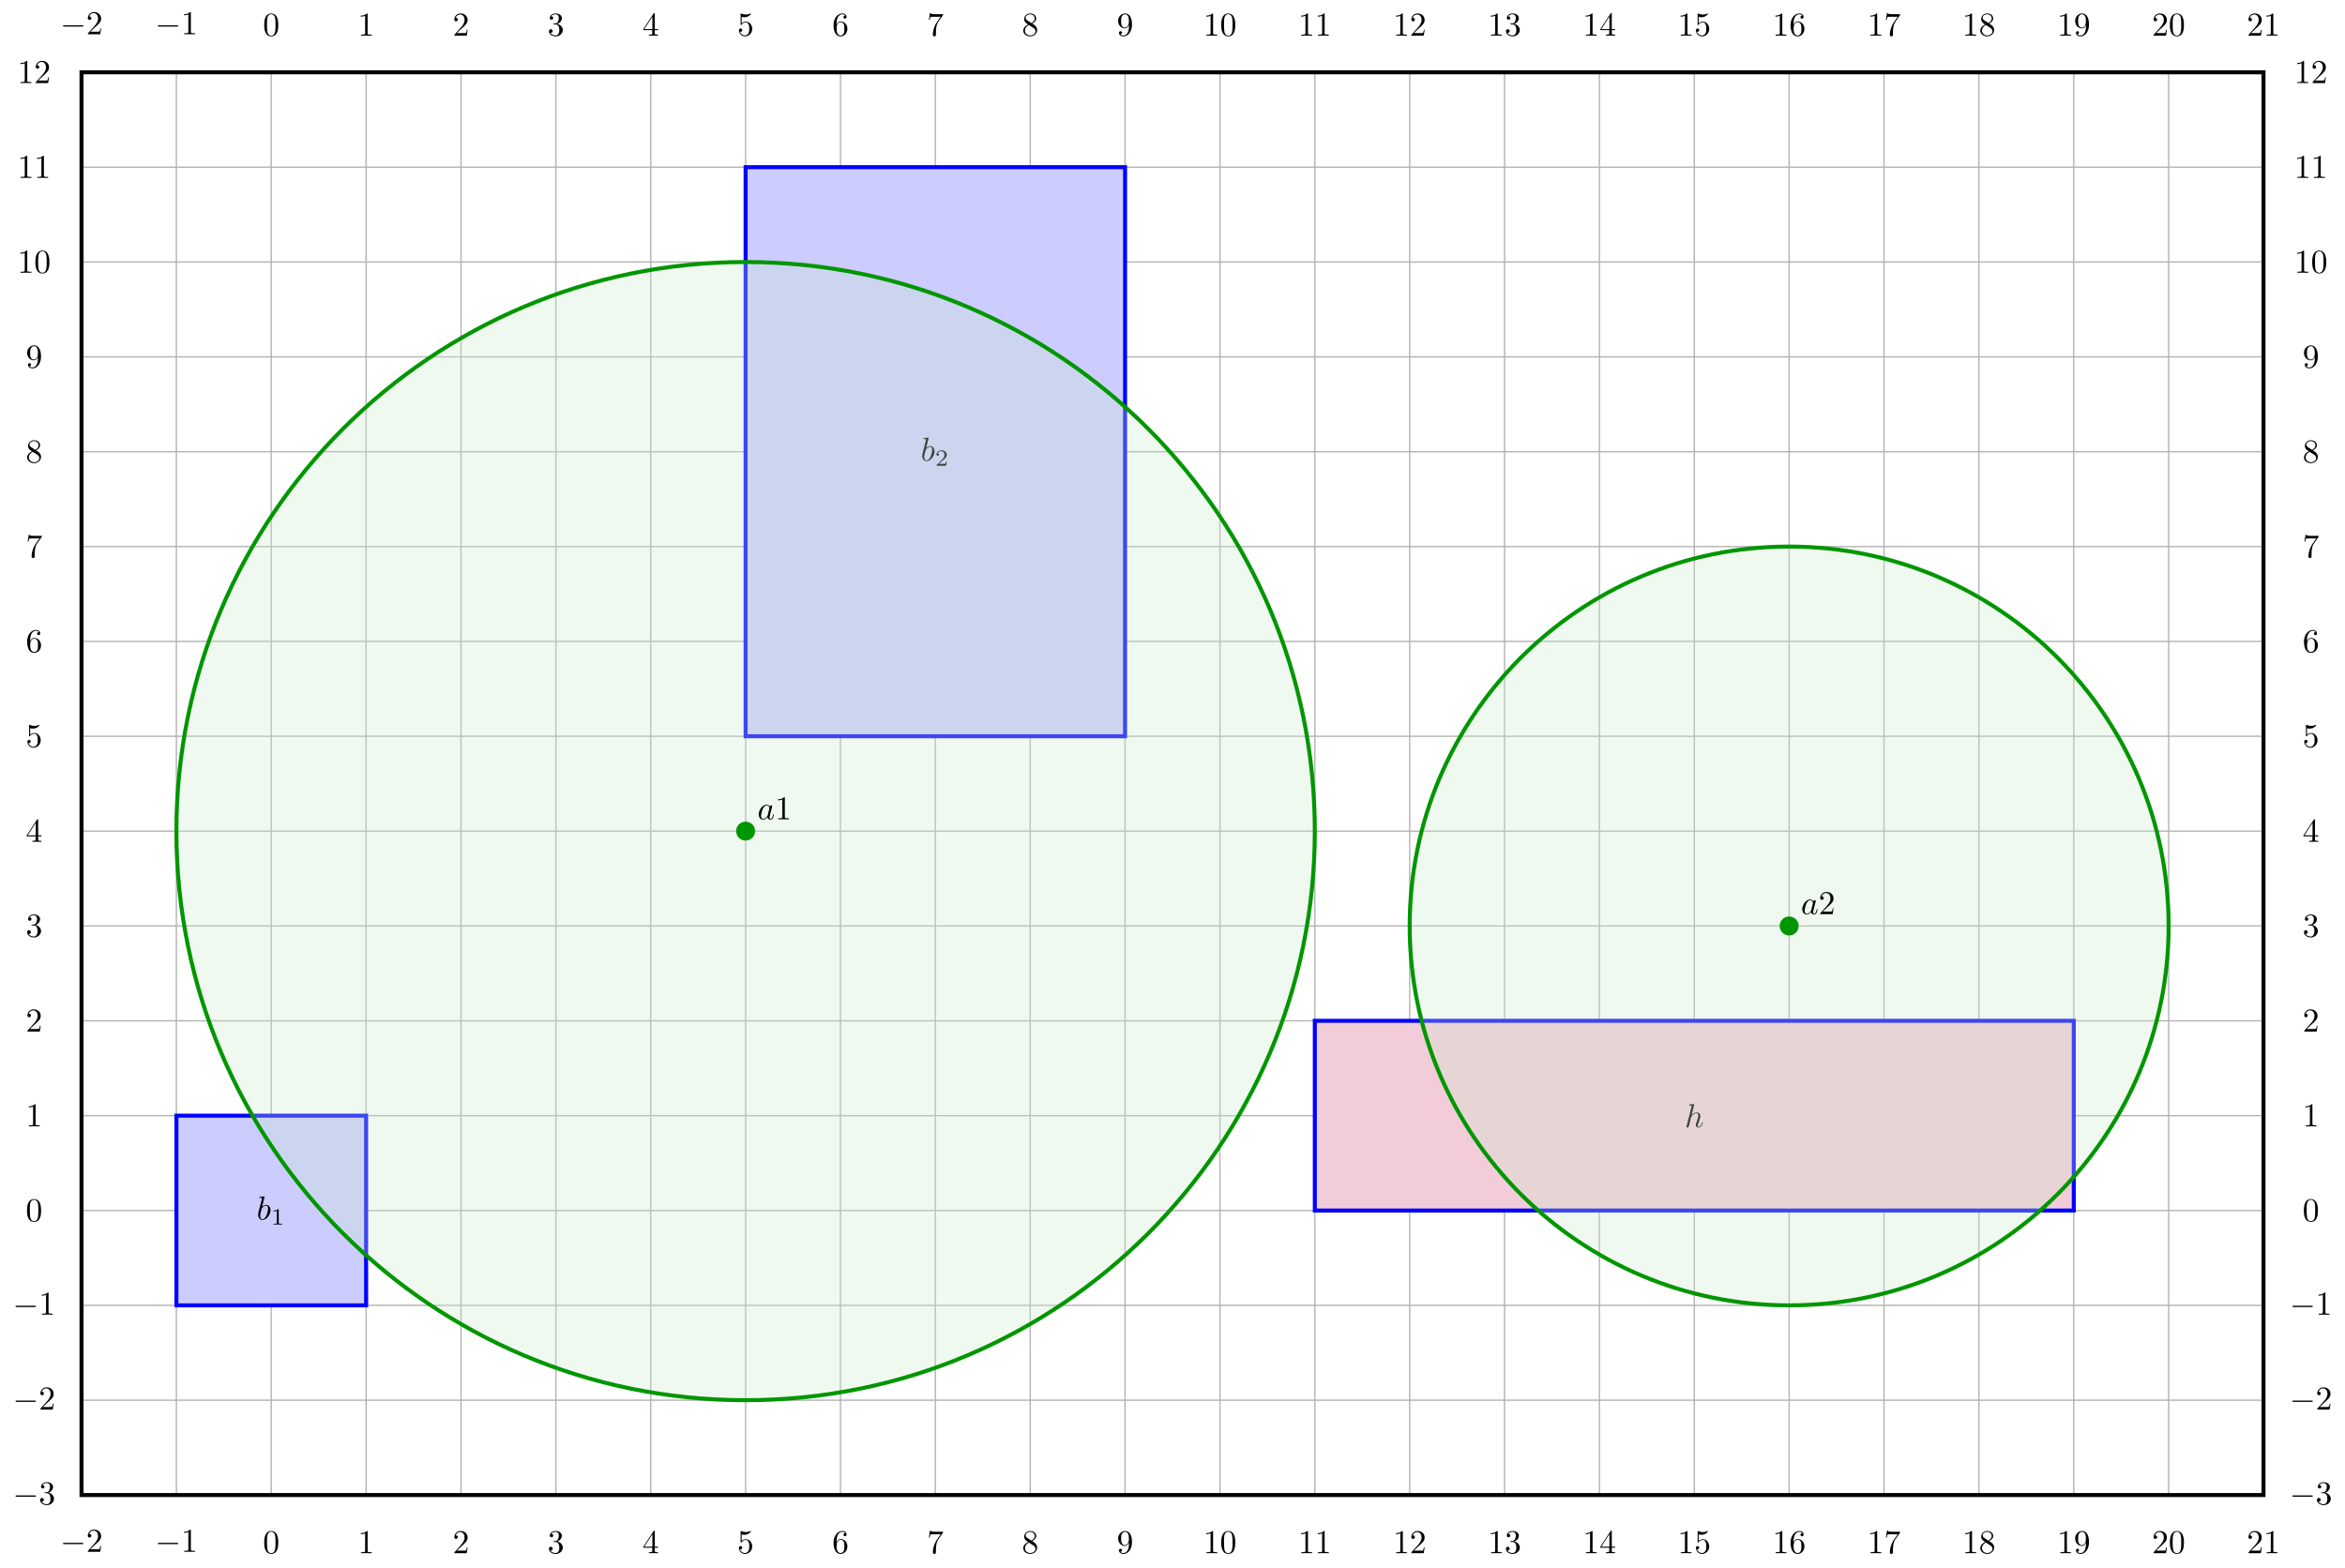
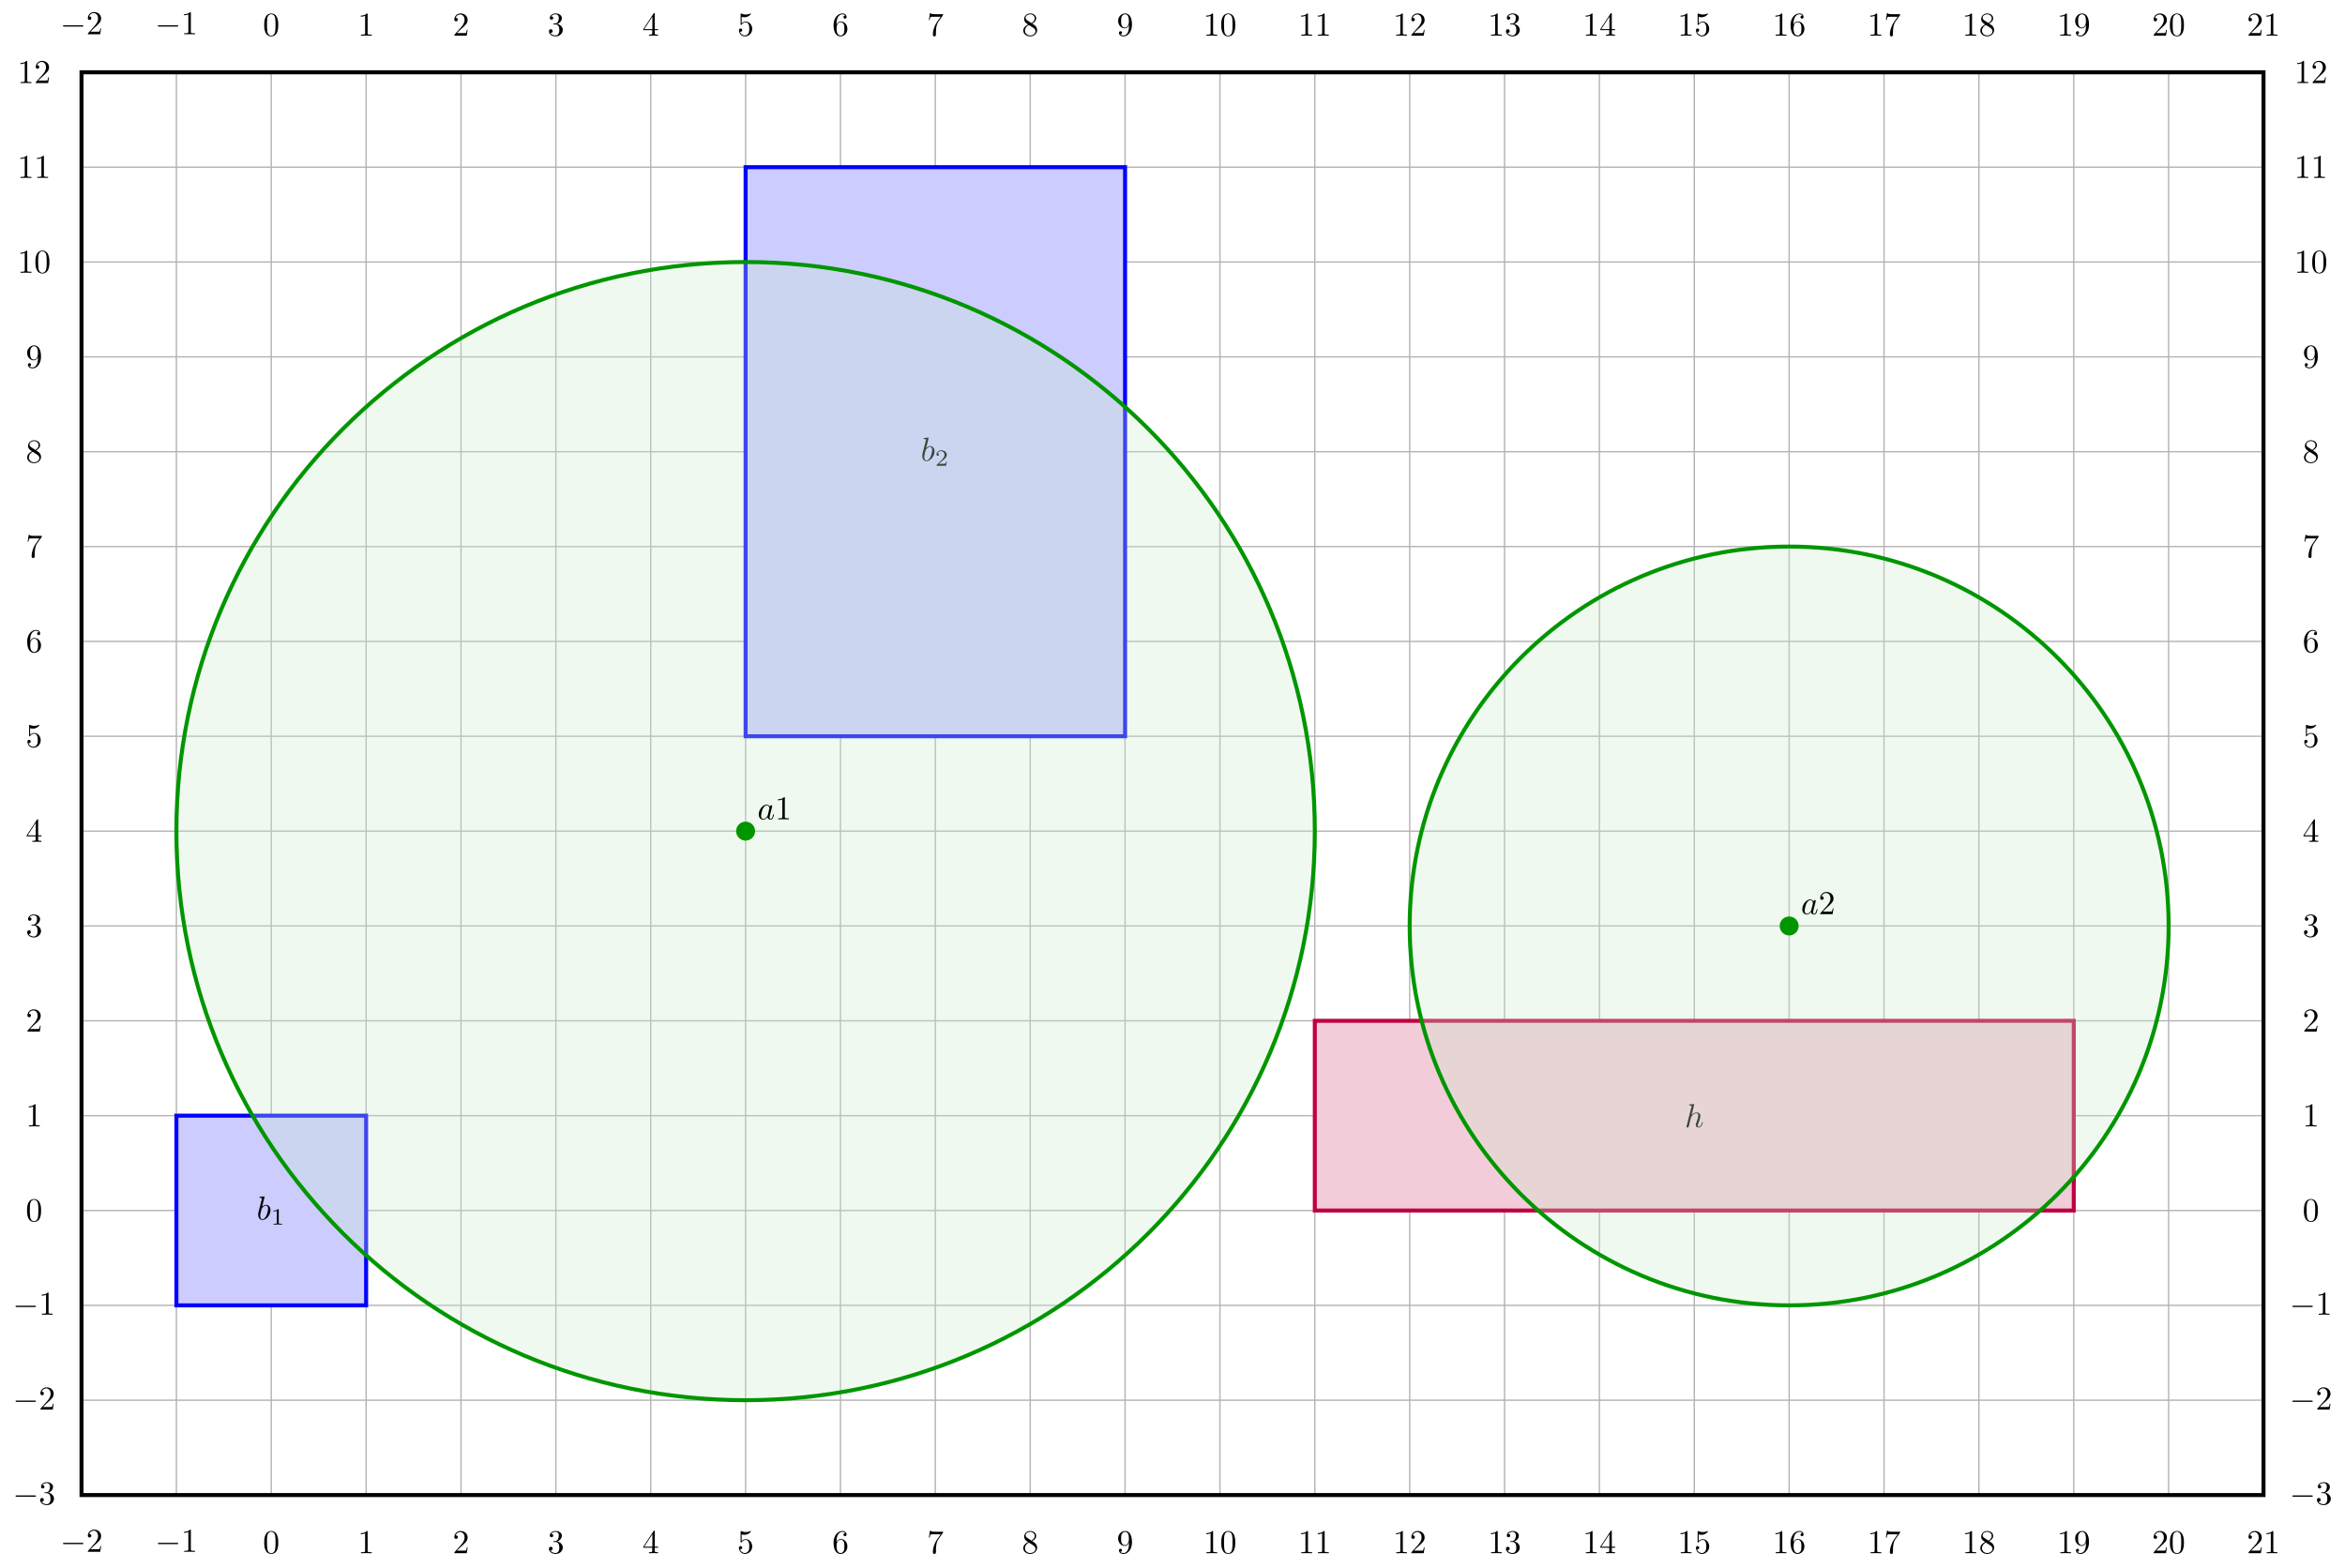
<svg xmlns="http://www.w3.org/2000/svg" xmlns:xlink="http://www.w3.org/1999/xlink" width="700.686" height="468.435" viewBox="0 0 700.686 468.435">
  <defs>
    <g>
      <g id="glyph-0-0">
        <path d="M 6.562 -2.297 C 6.734 -2.297 6.922 -2.297 6.922 -2.5 C 6.922 -2.688 6.734 -2.688 6.562 -2.688 L 1.172 -2.688 C 1 -2.688 0.828 -2.688 0.828 -2.5 C 0.828 -2.297 1 -2.297 1.172 -2.297 Z M 6.562 -2.297 " />
      </g>
      <g id="glyph-1-0">
        <path d="M 1.266 -0.766 L 2.328 -1.797 C 3.875 -3.172 4.469 -3.703 4.469 -4.703 C 4.469 -5.844 3.578 -6.641 2.359 -6.641 C 1.234 -6.641 0.5 -5.719 0.5 -4.828 C 0.5 -4.281 1 -4.281 1.031 -4.281 C 1.203 -4.281 1.547 -4.391 1.547 -4.812 C 1.547 -5.062 1.359 -5.328 1.016 -5.328 C 0.938 -5.328 0.922 -5.328 0.891 -5.312 C 1.109 -5.969 1.656 -6.328 2.234 -6.328 C 3.141 -6.328 3.562 -5.516 3.562 -4.703 C 3.562 -3.906 3.078 -3.125 2.516 -2.5 L 0.609 -0.375 C 0.5 -0.266 0.5 -0.234 0.5 0 L 4.203 0 L 4.469 -1.734 L 4.234 -1.734 C 4.172 -1.438 4.109 -1 4 -0.844 C 3.938 -0.766 3.281 -0.766 3.062 -0.766 Z M 1.266 -0.766 " />
      </g>
      <g id="glyph-1-1">
        <path d="M 2.938 -6.375 C 2.938 -6.625 2.938 -6.641 2.703 -6.641 C 2.078 -6 1.203 -6 0.891 -6 L 0.891 -5.688 C 1.094 -5.688 1.672 -5.688 2.188 -5.953 L 2.188 -0.781 C 2.188 -0.422 2.156 -0.312 1.266 -0.312 L 0.953 -0.312 L 0.953 0 C 1.297 -0.031 2.156 -0.031 2.562 -0.031 C 2.953 -0.031 3.828 -0.031 4.172 0 L 4.172 -0.312 L 3.859 -0.312 C 2.953 -0.312 2.938 -0.422 2.938 -0.781 Z M 2.938 -6.375 " />
      </g>
      <g id="glyph-1-2">
        <path d="M 4.578 -3.188 C 4.578 -3.984 4.531 -4.781 4.188 -5.516 C 3.734 -6.484 2.906 -6.641 2.5 -6.641 C 1.891 -6.641 1.172 -6.375 0.75 -5.453 C 0.438 -4.766 0.391 -3.984 0.391 -3.188 C 0.391 -2.438 0.422 -1.547 0.844 -0.781 C 1.266 0.016 2 0.219 2.484 0.219 C 3.016 0.219 3.781 0.016 4.219 -0.938 C 4.531 -1.625 4.578 -2.406 4.578 -3.188 Z M 2.484 0 C 2.094 0 1.5 -0.25 1.328 -1.203 C 1.219 -1.797 1.219 -2.719 1.219 -3.312 C 1.219 -3.953 1.219 -4.609 1.297 -5.141 C 1.484 -6.328 2.234 -6.422 2.484 -6.422 C 2.812 -6.422 3.469 -6.234 3.656 -5.25 C 3.766 -4.688 3.766 -3.938 3.766 -3.312 C 3.766 -2.562 3.766 -1.891 3.656 -1.25 C 3.5 -0.297 2.938 0 2.484 0 Z M 2.484 0 " />
      </g>
      <g id="glyph-1-3">
        <path d="M 2.891 -3.516 C 3.703 -3.781 4.281 -4.469 4.281 -5.266 C 4.281 -6.078 3.406 -6.641 2.453 -6.641 C 1.453 -6.641 0.688 -6.047 0.688 -5.281 C 0.688 -4.953 0.906 -4.766 1.203 -4.766 C 1.5 -4.766 1.703 -4.984 1.703 -5.281 C 1.703 -5.766 1.234 -5.766 1.094 -5.766 C 1.391 -6.266 2.047 -6.391 2.406 -6.391 C 2.828 -6.391 3.375 -6.172 3.375 -5.281 C 3.375 -5.156 3.344 -4.578 3.094 -4.141 C 2.797 -3.656 2.453 -3.625 2.203 -3.625 C 2.125 -3.609 1.891 -3.594 1.812 -3.594 C 1.734 -3.578 1.672 -3.562 1.672 -3.469 C 1.672 -3.359 1.734 -3.359 1.906 -3.359 L 2.344 -3.359 C 3.156 -3.359 3.531 -2.688 3.531 -1.703 C 3.531 -0.344 2.844 -0.062 2.406 -0.062 C 1.969 -0.062 1.219 -0.234 0.875 -0.812 C 1.219 -0.766 1.531 -0.984 1.531 -1.359 C 1.531 -1.719 1.266 -1.922 0.984 -1.922 C 0.734 -1.922 0.422 -1.781 0.422 -1.344 C 0.422 -0.438 1.344 0.219 2.438 0.219 C 3.656 0.219 4.562 -0.688 4.562 -1.703 C 4.562 -2.516 3.922 -3.297 2.891 -3.516 Z M 2.891 -3.516 " />
      </g>
      <g id="glyph-1-4">
        <path d="M 2.938 -1.641 L 2.938 -0.781 C 2.938 -0.422 2.906 -0.312 2.172 -0.312 L 1.969 -0.312 L 1.969 0 C 2.375 -0.031 2.891 -0.031 3.312 -0.031 C 3.734 -0.031 4.25 -0.031 4.672 0 L 4.672 -0.312 L 4.453 -0.312 C 3.719 -0.312 3.703 -0.422 3.703 -0.781 L 3.703 -1.641 L 4.688 -1.641 L 4.688 -1.953 L 3.703 -1.953 L 3.703 -6.484 C 3.703 -6.688 3.703 -6.75 3.531 -6.75 C 3.453 -6.75 3.422 -6.75 3.344 -6.625 L 0.281 -1.953 L 0.281 -1.641 Z M 2.984 -1.953 L 0.562 -1.953 L 2.984 -5.672 Z M 2.984 -1.953 " />
      </g>
      <g id="glyph-1-5">
        <path d="M 4.469 -2 C 4.469 -3.188 3.656 -4.188 2.578 -4.188 C 2.109 -4.188 1.672 -4.031 1.312 -3.672 L 1.312 -5.625 C 1.516 -5.562 1.844 -5.5 2.156 -5.5 C 3.391 -5.5 4.094 -6.406 4.094 -6.531 C 4.094 -6.594 4.062 -6.641 3.984 -6.641 C 3.984 -6.641 3.953 -6.641 3.906 -6.609 C 3.703 -6.516 3.219 -6.312 2.547 -6.312 C 2.156 -6.312 1.688 -6.391 1.219 -6.594 C 1.141 -6.625 1.125 -6.625 1.109 -6.625 C 1 -6.625 1 -6.547 1 -6.391 L 1 -3.438 C 1 -3.266 1 -3.188 1.141 -3.188 C 1.219 -3.188 1.234 -3.203 1.281 -3.266 C 1.391 -3.422 1.75 -3.969 2.562 -3.969 C 3.078 -3.969 3.328 -3.516 3.406 -3.328 C 3.562 -2.953 3.594 -2.578 3.594 -2.078 C 3.594 -1.719 3.594 -1.125 3.344 -0.703 C 3.109 -0.312 2.734 -0.062 2.281 -0.062 C 1.562 -0.062 0.984 -0.594 0.812 -1.172 C 0.844 -1.172 0.875 -1.156 0.984 -1.156 C 1.312 -1.156 1.484 -1.406 1.484 -1.641 C 1.484 -1.891 1.312 -2.141 0.984 -2.141 C 0.844 -2.141 0.5 -2.062 0.5 -1.609 C 0.5 -0.75 1.188 0.219 2.297 0.219 C 3.453 0.219 4.469 -0.734 4.469 -2 Z M 4.469 -2 " />
      </g>
      <g id="glyph-1-6">
        <path d="M 1.312 -3.266 L 1.312 -3.516 C 1.312 -6.031 2.547 -6.391 3.062 -6.391 C 3.297 -6.391 3.719 -6.328 3.938 -5.984 C 3.781 -5.984 3.391 -5.984 3.391 -5.547 C 3.391 -5.234 3.625 -5.078 3.844 -5.078 C 4 -5.078 4.312 -5.172 4.312 -5.562 C 4.312 -6.156 3.875 -6.641 3.047 -6.641 C 1.766 -6.641 0.422 -5.359 0.422 -3.156 C 0.422 -0.484 1.578 0.219 2.5 0.219 C 3.609 0.219 4.562 -0.719 4.562 -2.031 C 4.562 -3.297 3.672 -4.25 2.562 -4.25 C 1.891 -4.25 1.516 -3.75 1.312 -3.266 Z M 2.5 -0.062 C 1.875 -0.062 1.578 -0.656 1.516 -0.812 C 1.328 -1.281 1.328 -2.078 1.328 -2.25 C 1.328 -3.031 1.656 -4.031 2.547 -4.031 C 2.719 -4.031 3.172 -4.031 3.484 -3.406 C 3.656 -3.047 3.656 -2.531 3.656 -2.047 C 3.656 -1.562 3.656 -1.062 3.484 -0.703 C 3.188 -0.109 2.734 -0.062 2.5 -0.062 Z M 2.5 -0.062 " />
      </g>
      <g id="glyph-1-7">
        <path d="M 4.75 -6.078 C 4.828 -6.188 4.828 -6.203 4.828 -6.422 L 2.406 -6.422 C 1.203 -6.422 1.172 -6.547 1.141 -6.734 L 0.891 -6.734 L 0.562 -4.688 L 0.812 -4.688 C 0.844 -4.844 0.922 -5.469 1.062 -5.594 C 1.125 -5.656 1.906 -5.656 2.031 -5.656 L 4.094 -5.656 C 3.984 -5.5 3.203 -4.406 2.984 -4.078 C 2.078 -2.734 1.75 -1.344 1.75 -0.328 C 1.75 -0.234 1.75 0.219 2.219 0.219 C 2.672 0.219 2.672 -0.234 2.672 -0.328 L 2.672 -0.844 C 2.672 -1.391 2.703 -1.938 2.781 -2.469 C 2.828 -2.703 2.953 -3.562 3.406 -4.172 Z M 4.75 -6.078 " />
      </g>
      <g id="glyph-1-8">
        <path d="M 1.625 -4.562 C 1.172 -4.859 1.125 -5.188 1.125 -5.359 C 1.125 -5.969 1.781 -6.391 2.484 -6.391 C 3.203 -6.391 3.844 -5.875 3.844 -5.156 C 3.844 -4.578 3.453 -4.109 2.859 -3.766 Z M 3.078 -3.609 C 3.797 -3.984 4.281 -4.5 4.281 -5.156 C 4.281 -6.078 3.406 -6.641 2.5 -6.641 C 1.5 -6.641 0.688 -5.906 0.688 -4.969 C 0.688 -4.797 0.703 -4.344 1.125 -3.875 C 1.234 -3.766 1.609 -3.516 1.859 -3.344 C 1.281 -3.047 0.422 -2.5 0.422 -1.5 C 0.422 -0.453 1.438 0.219 2.484 0.219 C 3.609 0.219 4.562 -0.609 4.562 -1.672 C 4.562 -2.031 4.453 -2.484 4.062 -2.906 C 3.875 -3.109 3.719 -3.203 3.078 -3.609 Z M 2.078 -3.188 L 3.312 -2.406 C 3.594 -2.219 4.062 -1.922 4.062 -1.312 C 4.062 -0.578 3.312 -0.062 2.5 -0.062 C 1.641 -0.062 0.922 -0.672 0.922 -1.5 C 0.922 -2.078 1.234 -2.719 2.078 -3.188 Z M 2.078 -3.188 " />
      </g>
      <g id="glyph-1-9">
        <path d="M 3.656 -3.172 L 3.656 -2.844 C 3.656 -0.516 2.625 -0.062 2.047 -0.062 C 1.875 -0.062 1.328 -0.078 1.062 -0.422 C 1.5 -0.422 1.578 -0.703 1.578 -0.875 C 1.578 -1.188 1.344 -1.328 1.125 -1.328 C 0.969 -1.328 0.672 -1.25 0.672 -0.859 C 0.672 -0.188 1.203 0.219 2.047 0.219 C 3.344 0.219 4.562 -1.141 4.562 -3.281 C 4.562 -5.969 3.406 -6.641 2.516 -6.641 C 1.969 -6.641 1.484 -6.453 1.062 -6.016 C 0.641 -5.562 0.422 -5.141 0.422 -4.391 C 0.422 -3.156 1.297 -2.172 2.406 -2.172 C 3.016 -2.172 3.422 -2.594 3.656 -3.172 Z M 2.422 -2.406 C 2.266 -2.406 1.797 -2.406 1.5 -3.031 C 1.312 -3.406 1.312 -3.891 1.312 -4.391 C 1.312 -4.922 1.312 -5.391 1.531 -5.766 C 1.797 -6.266 2.172 -6.391 2.516 -6.391 C 2.984 -6.391 3.312 -6.047 3.484 -5.609 C 3.594 -5.281 3.641 -4.656 3.641 -4.203 C 3.641 -3.375 3.297 -2.406 2.422 -2.406 Z M 2.422 -2.406 " />
      </g>
      <g id="glyph-2-0">
        <path d="M 2.375 -6.812 C 2.375 -6.812 2.375 -6.922 2.25 -6.922 C 2.031 -6.922 1.297 -6.844 1.031 -6.812 C 0.953 -6.812 0.844 -6.797 0.844 -6.625 C 0.844 -6.5 0.938 -6.5 1.094 -6.5 C 1.562 -6.5 1.578 -6.438 1.578 -6.328 C 1.578 -6.266 1.5 -5.922 1.453 -5.719 L 0.625 -2.469 C 0.516 -1.969 0.469 -1.797 0.469 -1.453 C 0.469 -0.516 1 0.109 1.734 0.109 C 2.906 0.109 4.141 -1.375 4.141 -2.812 C 4.141 -3.719 3.609 -4.406 2.812 -4.406 C 2.359 -4.406 1.938 -4.109 1.641 -3.812 Z M 1.453 -3.047 C 1.5 -3.266 1.5 -3.281 1.594 -3.391 C 2.078 -4.031 2.531 -4.188 2.797 -4.188 C 3.156 -4.188 3.422 -3.891 3.422 -3.25 C 3.422 -2.656 3.094 -1.516 2.906 -1.141 C 2.578 -0.469 2.125 -0.109 1.734 -0.109 C 1.391 -0.109 1.062 -0.375 1.062 -1.109 C 1.062 -1.312 1.062 -1.5 1.219 -2.125 Z M 1.453 -3.047 " />
      </g>
      <g id="glyph-2-1">
        <path d="M 2.859 -6.812 C 2.859 -6.812 2.859 -6.922 2.734 -6.922 C 2.5 -6.922 1.781 -6.844 1.516 -6.812 C 1.438 -6.812 1.328 -6.797 1.328 -6.625 C 1.328 -6.5 1.422 -6.5 1.562 -6.5 C 2.047 -6.5 2.062 -6.438 2.062 -6.328 L 2.031 -6.125 L 0.594 -0.391 C 0.547 -0.25 0.547 -0.234 0.547 -0.172 C 0.547 0.062 0.75 0.109 0.844 0.109 C 1 0.109 1.156 -0.016 1.203 -0.156 L 1.391 -0.906 L 1.609 -1.797 C 1.672 -2.031 1.734 -2.25 1.781 -2.469 C 1.797 -2.531 1.891 -2.859 1.891 -2.922 C 1.922 -3.016 2.234 -3.562 2.578 -3.844 C 2.797 -4 3.094 -4.188 3.531 -4.188 C 3.953 -4.188 4.062 -3.844 4.062 -3.484 C 4.062 -2.953 3.688 -1.859 3.453 -1.25 C 3.375 -1.031 3.312 -0.906 3.312 -0.703 C 3.312 -0.234 3.672 0.109 4.141 0.109 C 5.078 0.109 5.438 -1.344 5.438 -1.422 C 5.438 -1.531 5.359 -1.531 5.328 -1.531 C 5.219 -1.531 5.219 -1.5 5.172 -1.344 C 5.031 -0.812 4.703 -0.109 4.156 -0.109 C 3.984 -0.109 3.922 -0.203 3.922 -0.438 C 3.922 -0.688 4 -0.922 4.094 -1.141 C 4.25 -1.578 4.703 -2.766 4.703 -3.344 C 4.703 -3.984 4.312 -4.406 3.562 -4.406 C 2.938 -4.406 2.453 -4.094 2.078 -3.641 Z M 2.859 -6.812 " />
      </g>
      <g id="glyph-2-2">
        <path d="M 3.719 -3.766 C 3.531 -4.141 3.25 -4.406 2.797 -4.406 C 1.641 -4.406 0.406 -2.938 0.406 -1.484 C 0.406 -0.547 0.953 0.109 1.719 0.109 C 1.922 0.109 2.422 0.062 3.016 -0.641 C 3.094 -0.219 3.453 0.109 3.922 0.109 C 4.281 0.109 4.5 -0.125 4.672 -0.438 C 4.828 -0.797 4.969 -1.406 4.969 -1.422 C 4.969 -1.531 4.875 -1.531 4.844 -1.531 C 4.75 -1.531 4.734 -1.484 4.703 -1.344 C 4.531 -0.703 4.359 -0.109 3.953 -0.109 C 3.672 -0.109 3.656 -0.375 3.656 -0.562 C 3.656 -0.781 3.672 -0.875 3.781 -1.312 C 3.891 -1.719 3.906 -1.828 4 -2.203 L 4.359 -3.594 C 4.422 -3.875 4.422 -3.891 4.422 -3.938 C 4.422 -4.109 4.312 -4.203 4.141 -4.203 C 3.891 -4.203 3.75 -3.984 3.719 -3.766 Z M 3.078 -1.188 C 3.016 -1 3.016 -0.984 2.875 -0.812 C 2.438 -0.266 2.031 -0.109 1.75 -0.109 C 1.25 -0.109 1.109 -0.656 1.109 -1.047 C 1.109 -1.547 1.422 -2.766 1.656 -3.234 C 1.969 -3.812 2.406 -4.188 2.812 -4.188 C 3.453 -4.188 3.594 -3.375 3.594 -3.312 C 3.594 -3.25 3.578 -3.188 3.562 -3.141 Z M 3.078 -1.188 " />
      </g>
      <g id="glyph-3-0">
        <path d="M 2.328 -4.438 C 2.328 -4.625 2.328 -4.625 2.125 -4.625 C 1.672 -4.188 1.047 -4.188 0.766 -4.188 L 0.766 -3.938 C 0.922 -3.938 1.391 -3.938 1.766 -4.125 L 1.766 -0.578 C 1.766 -0.344 1.766 -0.25 1.078 -0.25 L 0.812 -0.25 L 0.812 0 C 0.938 0 1.797 -0.031 2.047 -0.031 C 2.266 -0.031 3.141 0 3.297 0 L 3.297 -0.25 L 3.031 -0.25 C 2.328 -0.25 2.328 -0.344 2.328 -0.578 Z M 2.328 -4.438 " />
      </g>
      <g id="glyph-3-1">
        <path d="M 3.516 -1.266 L 3.281 -1.266 C 3.266 -1.109 3.188 -0.703 3.094 -0.641 C 3.047 -0.594 2.516 -0.594 2.406 -0.594 L 1.125 -0.594 C 1.859 -1.234 2.109 -1.438 2.516 -1.766 C 3.031 -2.172 3.516 -2.609 3.516 -3.266 C 3.516 -4.109 2.781 -4.625 1.891 -4.625 C 1.031 -4.625 0.438 -4.016 0.438 -3.375 C 0.438 -3.031 0.734 -2.984 0.812 -2.984 C 0.969 -2.984 1.172 -3.109 1.172 -3.359 C 1.172 -3.484 1.125 -3.734 0.766 -3.734 C 0.984 -4.219 1.453 -4.375 1.781 -4.375 C 2.484 -4.375 2.844 -3.828 2.844 -3.266 C 2.844 -2.656 2.406 -2.188 2.188 -1.938 L 0.516 -0.266 C 0.438 -0.203 0.438 -0.188 0.438 0 L 3.312 0 Z M 3.516 -1.266 " />
      </g>
    </g>
  </defs>
  <path fill="none" stroke-width="0.399" stroke-linecap="butt" stroke-linejoin="miter" stroke="rgb(70%, 70%, 70%)" stroke-opacity="1" stroke-miterlimit="10" d="M -56.693 -85.039 L 595.284 -85.039 M -56.693 -56.692 L 595.284 -56.692 M -56.693 -28.348 L 595.284 -28.348 M -56.693 -0 L 595.284 -0 M -56.693 28.347 L 595.284 28.347 M -56.693 56.695 L 595.284 56.695 M -56.693 85.039 L 595.284 85.039 M -56.693 113.386 L 595.284 113.386 M -56.693 141.734 L 595.284 141.734 M -56.693 170.082 L 595.284 170.082 M -56.693 198.429 L 595.284 198.429 M -56.693 226.773 L 595.284 226.773 M -56.693 255.121 L 595.284 255.121 M -56.693 283.468 L 595.284 283.468 M -56.693 311.816 L 595.284 311.816 M -56.693 340.16 L 595.284 340.16 M -56.693 -85.039 L -56.693 340.164 M -28.345 -85.039 L -28.345 340.164 M -0.001 -85.039 L -0.001 340.164 M 28.346 -85.039 L 28.346 340.164 M 56.694 -85.039 L 56.694 340.164 M 85.042 -85.039 L 85.042 340.164 M 113.385 -85.039 L 113.385 340.164 M 141.733 -85.039 L 141.733 340.164 M 170.081 -85.039 L 170.081 340.164 M 198.428 -85.039 L 198.428 340.164 M 226.776 -85.039 L 226.776 340.164 M 255.12 -85.039 L 255.12 340.164 M 283.468 -85.039 L 283.468 340.164 M 311.815 -85.039 L 311.815 340.164 M 340.163 -85.039 L 340.163 340.164 M 368.507 -85.039 L 368.507 340.164 M 396.854 -85.039 L 396.854 340.164 M 425.202 -85.039 L 425.202 340.164 M 453.55 -85.039 L 453.55 340.164 M 481.897 -85.039 L 481.897 340.164 M 510.241 -85.039 L 510.241 340.164 M 538.589 -85.039 L 538.589 340.164 M 566.936 -85.039 L 566.936 340.164 M 595.284 -85.039 L 595.284 340.164 " transform="matrix(1, 0, 0, -1, 81.052, 361.777)" />
  <path fill="none" stroke-width="1.196" stroke-linecap="butt" stroke-linejoin="miter" stroke="rgb(0%, 0%, 0%)" stroke-opacity="1" stroke-miterlimit="10" d="M -56.693 -85.039 L -56.693 340.164 L 595.284 340.164 L 595.284 -85.039 Z M -56.693 -85.039 " transform="matrix(1, 0, 0, -1, 81.052, 361.777)" />
  <g fill="rgb(0%, 0%, 0%)" fill-opacity="1">
    <use xlink:href="#glyph-0-0" x="17.994" y="463.784" />
  </g>
  <g fill="rgb(0%, 0%, 0%)" fill-opacity="1">
    <use xlink:href="#glyph-1-0" x="25.743" y="463.784" />
  </g>
  <g fill="rgb(0%, 0%, 0%)" fill-opacity="1">
    <use xlink:href="#glyph-0-0" x="17.994" y="10.241" />
  </g>
  <g fill="rgb(0%, 0%, 0%)" fill-opacity="1">
    <use xlink:href="#glyph-1-0" x="25.743" y="10.241" />
  </g>
  <g fill="rgb(0%, 0%, 0%)" fill-opacity="1">
    <use xlink:href="#glyph-0-0" x="46.34" y="463.784" />
  </g>
  <g fill="rgb(0%, 0%, 0%)" fill-opacity="1">
    <use xlink:href="#glyph-1-1" x="54.089" y="463.784" />
  </g>
  <g fill="rgb(0%, 0%, 0%)" fill-opacity="1">
    <use xlink:href="#glyph-0-0" x="46.34" y="10.241" />
  </g>
  <g fill="rgb(0%, 0%, 0%)" fill-opacity="1">
    <use xlink:href="#glyph-1-1" x="54.089" y="10.241" />
  </g>
  <g fill="rgb(0%, 0%, 0%)" fill-opacity="1">
    <use xlink:href="#glyph-1-2" x="78.561" y="464.199" />
  </g>
  <g fill="rgb(0%, 0%, 0%)" fill-opacity="1">
    <use xlink:href="#glyph-1-2" x="78.561" y="10.656" />
  </g>
  <g fill="rgb(0%, 0%, 0%)" fill-opacity="1">
    <use xlink:href="#glyph-1-1" x="106.907" y="464.199" />
  </g>
  <g fill="rgb(0%, 0%, 0%)" fill-opacity="1">
    <use xlink:href="#glyph-1-1" x="106.907" y="10.656" />
  </g>
  <g fill="rgb(0%, 0%, 0%)" fill-opacity="1">
    <use xlink:href="#glyph-1-0" x="135.254" y="464.199" />
  </g>
  <g fill="rgb(0%, 0%, 0%)" fill-opacity="1">
    <use xlink:href="#glyph-1-0" x="135.254" y="10.656" />
  </g>
  <g fill="rgb(0%, 0%, 0%)" fill-opacity="1">
    <use xlink:href="#glyph-1-3" x="163.6" y="464.199" />
  </g>
  <g fill="rgb(0%, 0%, 0%)" fill-opacity="1">
    <use xlink:href="#glyph-1-3" x="163.6" y="10.656" />
  </g>
  <g fill="rgb(0%, 0%, 0%)" fill-opacity="1">
    <use xlink:href="#glyph-1-4" x="191.947" y="464.199" />
  </g>
  <g fill="rgb(0%, 0%, 0%)" fill-opacity="1">
    <use xlink:href="#glyph-1-4" x="191.947" y="10.656" />
  </g>
  <g fill="rgb(0%, 0%, 0%)" fill-opacity="1">
    <use xlink:href="#glyph-1-5" x="220.293" y="464.199" />
  </g>
  <g fill="rgb(0%, 0%, 0%)" fill-opacity="1">
    <use xlink:href="#glyph-1-5" x="220.293" y="10.656" />
  </g>
  <g fill="rgb(0%, 0%, 0%)" fill-opacity="1">
    <use xlink:href="#glyph-1-6" x="248.64" y="464.199" />
  </g>
  <g fill="rgb(0%, 0%, 0%)" fill-opacity="1">
    <use xlink:href="#glyph-1-6" x="248.64" y="10.656" />
  </g>
  <g fill="rgb(0%, 0%, 0%)" fill-opacity="1">
    <use xlink:href="#glyph-1-7" x="276.986" y="464.199" />
  </g>
  <g fill="rgb(0%, 0%, 0%)" fill-opacity="1">
    <use xlink:href="#glyph-1-7" x="276.986" y="10.656" />
  </g>
  <g fill="rgb(0%, 0%, 0%)" fill-opacity="1">
    <use xlink:href="#glyph-1-8" x="305.333" y="464.199" />
  </g>
  <g fill="rgb(0%, 0%, 0%)" fill-opacity="1">
    <use xlink:href="#glyph-1-8" x="305.333" y="10.656" />
  </g>
  <g fill="rgb(0%, 0%, 0%)" fill-opacity="1">
    <use xlink:href="#glyph-1-9" x="333.679" y="464.199" />
  </g>
  <g fill="rgb(0%, 0%, 0%)" fill-opacity="1">
    <use xlink:href="#glyph-1-9" x="333.679" y="10.656" />
  </g>
  <g fill="rgb(0%, 0%, 0%)" fill-opacity="1">
    <use xlink:href="#glyph-1-1" x="359.535" y="464.199" />
    <use xlink:href="#glyph-1-2" x="364.516" y="464.199" />
  </g>
  <g fill="rgb(0%, 0%, 0%)" fill-opacity="1">
    <use xlink:href="#glyph-1-1" x="359.535" y="10.656" />
    <use xlink:href="#glyph-1-2" x="364.516" y="10.656" />
  </g>
  <g fill="rgb(0%, 0%, 0%)" fill-opacity="1">
    <use xlink:href="#glyph-1-1" x="387.881" y="464.199" />
    <use xlink:href="#glyph-1-1" x="392.862" y="464.199" />
  </g>
  <g fill="rgb(0%, 0%, 0%)" fill-opacity="1">
    <use xlink:href="#glyph-1-1" x="387.881" y="10.656" />
    <use xlink:href="#glyph-1-1" x="392.862" y="10.656" />
  </g>
  <g fill="rgb(0%, 0%, 0%)" fill-opacity="1">
    <use xlink:href="#glyph-1-1" x="416.228" y="464.199" />
    <use xlink:href="#glyph-1-0" x="421.209" y="464.199" />
  </g>
  <g fill="rgb(0%, 0%, 0%)" fill-opacity="1">
    <use xlink:href="#glyph-1-1" x="416.228" y="10.656" />
    <use xlink:href="#glyph-1-0" x="421.209" y="10.656" />
  </g>
  <g fill="rgb(0%, 0%, 0%)" fill-opacity="1">
    <use xlink:href="#glyph-1-1" x="444.574" y="464.199" />
    <use xlink:href="#glyph-1-3" x="449.555" y="464.199" />
  </g>
  <g fill="rgb(0%, 0%, 0%)" fill-opacity="1">
    <use xlink:href="#glyph-1-1" x="444.574" y="10.656" />
    <use xlink:href="#glyph-1-3" x="449.555" y="10.656" />
  </g>
  <g fill="rgb(0%, 0%, 0%)" fill-opacity="1">
    <use xlink:href="#glyph-1-1" x="472.921" y="464.199" />
    <use xlink:href="#glyph-1-4" x="477.902" y="464.199" />
  </g>
  <g fill="rgb(0%, 0%, 0%)" fill-opacity="1">
    <use xlink:href="#glyph-1-1" x="472.921" y="10.656" />
    <use xlink:href="#glyph-1-4" x="477.902" y="10.656" />
  </g>
  <g fill="rgb(0%, 0%, 0%)" fill-opacity="1">
    <use xlink:href="#glyph-1-1" x="501.267" y="464.199" />
    <use xlink:href="#glyph-1-5" x="506.248" y="464.199" />
  </g>
  <g fill="rgb(0%, 0%, 0%)" fill-opacity="1">
    <use xlink:href="#glyph-1-1" x="501.267" y="10.656" />
    <use xlink:href="#glyph-1-5" x="506.248" y="10.656" />
  </g>
  <g fill="rgb(0%, 0%, 0%)" fill-opacity="1">
    <use xlink:href="#glyph-1-1" x="529.614" y="464.199" />
    <use xlink:href="#glyph-1-6" x="534.595" y="464.199" />
  </g>
  <g fill="rgb(0%, 0%, 0%)" fill-opacity="1">
    <use xlink:href="#glyph-1-1" x="529.614" y="10.656" />
    <use xlink:href="#glyph-1-6" x="534.595" y="10.656" />
  </g>
  <g fill="rgb(0%, 0%, 0%)" fill-opacity="1">
    <use xlink:href="#glyph-1-1" x="557.96" y="464.199" />
    <use xlink:href="#glyph-1-7" x="562.941" y="464.199" />
  </g>
  <g fill="rgb(0%, 0%, 0%)" fill-opacity="1">
    <use xlink:href="#glyph-1-1" x="557.96" y="10.656" />
    <use xlink:href="#glyph-1-7" x="562.941" y="10.656" />
  </g>
  <g fill="rgb(0%, 0%, 0%)" fill-opacity="1">
    <use xlink:href="#glyph-1-1" x="586.307" y="464.199" />
    <use xlink:href="#glyph-1-8" x="591.288" y="464.199" />
  </g>
  <g fill="rgb(0%, 0%, 0%)" fill-opacity="1">
    <use xlink:href="#glyph-1-1" x="586.307" y="10.656" />
    <use xlink:href="#glyph-1-8" x="591.288" y="10.656" />
  </g>
  <g fill="rgb(0%, 0%, 0%)" fill-opacity="1">
    <use xlink:href="#glyph-1-1" x="614.653" y="464.199" />
    <use xlink:href="#glyph-1-9" x="619.634" y="464.199" />
  </g>
  <g fill="rgb(0%, 0%, 0%)" fill-opacity="1">
    <use xlink:href="#glyph-1-1" x="614.653" y="10.656" />
    <use xlink:href="#glyph-1-9" x="619.634" y="10.656" />
  </g>
  <g fill="rgb(0%, 0%, 0%)" fill-opacity="1">
    <use xlink:href="#glyph-1-0" x="642.999" y="464.199" />
    <use xlink:href="#glyph-1-2" x="647.98" y="464.199" />
  </g>
  <g fill="rgb(0%, 0%, 0%)" fill-opacity="1">
    <use xlink:href="#glyph-1-0" x="642.999" y="10.656" />
    <use xlink:href="#glyph-1-2" x="647.98" y="10.656" />
  </g>
  <g fill="rgb(0%, 0%, 0%)" fill-opacity="1">
    <use xlink:href="#glyph-1-0" x="671.346" y="464.199" />
    <use xlink:href="#glyph-1-1" x="676.327" y="464.199" />
  </g>
  <g fill="rgb(0%, 0%, 0%)" fill-opacity="1">
    <use xlink:href="#glyph-1-0" x="671.346" y="10.656" />
    <use xlink:href="#glyph-1-1" x="676.327" y="10.656" />
  </g>
  <g fill="rgb(0%, 0%, 0%)" fill-opacity="1">
    <use xlink:href="#glyph-0-0" x="3.821" y="449.611" />
  </g>
  <g fill="rgb(0%, 0%, 0%)" fill-opacity="1">
    <use xlink:href="#glyph-1-3" x="11.569" y="449.611" />
  </g>
  <g fill="rgb(0%, 0%, 0%)" fill-opacity="1">
    <use xlink:href="#glyph-0-0" x="684.135" y="449.611" />
  </g>
  <g fill="rgb(0%, 0%, 0%)" fill-opacity="1">
    <use xlink:href="#glyph-1-3" x="691.884" y="449.611" />
  </g>
  <g fill="rgb(0%, 0%, 0%)" fill-opacity="1">
    <use xlink:href="#glyph-0-0" x="3.821" y="421.265" />
  </g>
  <g fill="rgb(0%, 0%, 0%)" fill-opacity="1">
    <use xlink:href="#glyph-1-0" x="11.569" y="421.265" />
  </g>
  <g fill="rgb(0%, 0%, 0%)" fill-opacity="1">
    <use xlink:href="#glyph-0-0" x="684.135" y="421.265" />
  </g>
  <g fill="rgb(0%, 0%, 0%)" fill-opacity="1">
    <use xlink:href="#glyph-1-0" x="691.884" y="421.265" />
  </g>
  <g fill="rgb(0%, 0%, 0%)" fill-opacity="1">
    <use xlink:href="#glyph-0-0" x="3.821" y="392.918" />
  </g>
  <g fill="rgb(0%, 0%, 0%)" fill-opacity="1">
    <use xlink:href="#glyph-1-1" x="11.569" y="392.918" />
  </g>
  <g fill="rgb(0%, 0%, 0%)" fill-opacity="1">
    <use xlink:href="#glyph-0-0" x="684.135" y="392.918" />
  </g>
  <g fill="rgb(0%, 0%, 0%)" fill-opacity="1">
    <use xlink:href="#glyph-1-1" x="691.884" y="392.918" />
  </g>
  <g fill="rgb(0%, 0%, 0%)" fill-opacity="1">
    <use xlink:href="#glyph-1-2" x="7.695" y="364.987" />
  </g>
  <g fill="rgb(0%, 0%, 0%)" fill-opacity="1">
    <use xlink:href="#glyph-1-2" x="688.01" y="364.987" />
  </g>
  <g fill="rgb(0%, 0%, 0%)" fill-opacity="1">
    <use xlink:href="#glyph-1-1" x="7.695" y="336.64" />
  </g>
  <g fill="rgb(0%, 0%, 0%)" fill-opacity="1">
    <use xlink:href="#glyph-1-1" x="688.01" y="336.64" />
  </g>
  <g fill="rgb(0%, 0%, 0%)" fill-opacity="1">
    <use xlink:href="#glyph-1-0" x="7.695" y="308.294" />
  </g>
  <g fill="rgb(0%, 0%, 0%)" fill-opacity="1">
    <use xlink:href="#glyph-1-0" x="688.01" y="308.294" />
  </g>
  <g fill="rgb(0%, 0%, 0%)" fill-opacity="1">
    <use xlink:href="#glyph-1-3" x="7.695" y="279.947" />
  </g>
  <g fill="rgb(0%, 0%, 0%)" fill-opacity="1">
    <use xlink:href="#glyph-1-3" x="688.01" y="279.947" />
  </g>
  <g fill="rgb(0%, 0%, 0%)" fill-opacity="1">
    <use xlink:href="#glyph-1-4" x="7.695" y="251.601" />
  </g>
  <g fill="rgb(0%, 0%, 0%)" fill-opacity="1">
    <use xlink:href="#glyph-1-4" x="688.01" y="251.601" />
  </g>
  <g fill="rgb(0%, 0%, 0%)" fill-opacity="1">
    <use xlink:href="#glyph-1-5" x="7.695" y="223.255" />
  </g>
  <g fill="rgb(0%, 0%, 0%)" fill-opacity="1">
    <use xlink:href="#glyph-1-5" x="688.01" y="223.255" />
  </g>
  <g fill="rgb(0%, 0%, 0%)" fill-opacity="1">
    <use xlink:href="#glyph-1-6" x="7.695" y="194.908" />
  </g>
  <g fill="rgb(0%, 0%, 0%)" fill-opacity="1">
    <use xlink:href="#glyph-1-6" x="688.01" y="194.908" />
  </g>
  <g fill="rgb(0%, 0%, 0%)" fill-opacity="1">
    <use xlink:href="#glyph-1-7" x="7.695" y="166.562" />
  </g>
  <g fill="rgb(0%, 0%, 0%)" fill-opacity="1">
    <use xlink:href="#glyph-1-7" x="688.01" y="166.562" />
  </g>
  <g fill="rgb(0%, 0%, 0%)" fill-opacity="1">
    <use xlink:href="#glyph-1-8" x="7.695" y="138.215" />
  </g>
  <g fill="rgb(0%, 0%, 0%)" fill-opacity="1">
    <use xlink:href="#glyph-1-8" x="688.01" y="138.215" />
  </g>
  <g fill="rgb(0%, 0%, 0%)" fill-opacity="1">
    <use xlink:href="#glyph-1-9" x="7.695" y="109.869" />
  </g>
  <g fill="rgb(0%, 0%, 0%)" fill-opacity="1">
    <use xlink:href="#glyph-1-9" x="688.01" y="109.869" />
  </g>
  <g fill="rgb(0%, 0%, 0%)" fill-opacity="1">
    <use xlink:href="#glyph-1-1" x="5.204" y="81.522" />
    <use xlink:href="#glyph-1-2" x="10.185" y="81.522" />
  </g>
  <g fill="rgb(0%, 0%, 0%)" fill-opacity="1">
    <use xlink:href="#glyph-1-1" x="685.519" y="81.522" />
    <use xlink:href="#glyph-1-2" x="690.5" y="81.522" />
  </g>
  <g fill="rgb(0%, 0%, 0%)" fill-opacity="1">
    <use xlink:href="#glyph-1-1" x="5.204" y="53.176" />
    <use xlink:href="#glyph-1-1" x="10.185" y="53.176" />
  </g>
  <g fill="rgb(0%, 0%, 0%)" fill-opacity="1">
    <use xlink:href="#glyph-1-1" x="685.519" y="53.176" />
    <use xlink:href="#glyph-1-1" x="690.5" y="53.176" />
  </g>
  <g fill="rgb(0%, 0%, 0%)" fill-opacity="1">
    <use xlink:href="#glyph-1-1" x="5.204" y="24.829" />
    <use xlink:href="#glyph-1-0" x="10.185" y="24.829" />
  </g>
  <g fill="rgb(0%, 0%, 0%)" fill-opacity="1">
    <use xlink:href="#glyph-1-1" x="685.519" y="24.829" />
    <use xlink:href="#glyph-1-0" x="690.5" y="24.829" />
  </g>
  <path fill-rule="nonzero" fill="rgb(79.999%, 79.999%, 100%)" fill-opacity="1" stroke-width="1.196" stroke-linecap="butt" stroke-linejoin="miter" stroke="rgb(0%, 0%, 100%)" stroke-opacity="1" stroke-miterlimit="10" d="M -28.345 -28.348 L -28.345 28.347 L 28.346 28.347 L 28.346 -28.348 Z M -28.345 -28.348 " transform="matrix(1, 0, 0, -1, 81.052, 361.777)" />
  <g fill="rgb(0%, 0%, 0%)" fill-opacity="1">
    <use xlink:href="#glyph-2-0" x="76.679" y="364.489" />
  </g>
  <g fill="rgb(0%, 0%, 0%)" fill-opacity="1">
    <use xlink:href="#glyph-3-0" x="80.955" y="365.983" />
  </g>
  <path fill-rule="nonzero" fill="rgb(79.999%, 79.999%, 100%)" fill-opacity="1" stroke-width="1.196" stroke-linecap="butt" stroke-linejoin="miter" stroke="rgb(0%, 0%, 100%)" stroke-opacity="1" stroke-miterlimit="10" d="M 141.733 141.734 L 141.733 311.816 L 255.12 311.816 L 255.12 141.734 Z M 141.733 141.734 " transform="matrix(1, 0, 0, -1, 81.052, 361.777)" />
  <g fill="rgb(0%, 0%, 0%)" fill-opacity="1">
    <use xlink:href="#glyph-2-0" x="275.104" y="137.717" />
  </g>
  <g fill="rgb(0%, 0%, 0%)" fill-opacity="1">
    <use xlink:href="#glyph-3-1" x="279.38" y="139.211" />
  </g>
-   <path fill-rule="nonzero" fill="rgb(95%, 79.999%, 84.999%)" fill-opacity="1" stroke-width="1.196" stroke-linecap="butt" stroke-linejoin="miter" stroke="rgb(0%, 0%, 100%)" stroke-opacity="1" stroke-miterlimit="10" d="M 311.815 -0 L 311.815 56.695 L 538.589 56.695 L 538.589 -0 Z M 311.815 -0 " transform="matrix(1, 0, 0, -1, 81.052, 361.777)" />
+   <path fill-rule="nonzero" fill="rgb(95%, 79.999%, 84.999%)" fill-opacity="1" stroke-width="1.196" stroke-linecap="butt" stroke-linejoin="miter" stroke="rgb(75%, 0%, 25%)" stroke-opacity="1" stroke-miterlimit="10" d="M 311.815 -0 L 311.815 56.695 L 538.589 56.695 L 538.589 -0 Z M 311.815 -0 " transform="matrix(1, 0, 0, -1, 81.052, 361.777)" />
  <g fill="rgb(0%, 0%, 0%)" fill-opacity="1">
    <use xlink:href="#glyph-2-1" x="503.379" y="336.889" />
  </g>
  <path fill-rule="nonzero" fill="rgb(79.999%, 91.765%, 79.999%)" fill-opacity="0.3" stroke-width="1.196" stroke-linecap="butt" stroke-linejoin="miter" stroke="rgb(0%, 58.823%, 0%)" stroke-opacity="1" stroke-miterlimit="10" d="M 311.815 113.386 C 311.815 207.32 235.667 283.468 141.733 283.468 C 47.8 283.468 -28.345 207.32 -28.345 113.386 C -28.345 19.453 47.8 -56.692 141.733 -56.692 C 235.667 -56.692 311.815 19.453 311.815 113.386 Z M 311.815 113.386 " transform="matrix(1, 0, 0, -1, 81.052, 361.777)" />
  <path fill-rule="nonzero" fill="rgb(0%, 58.823%, 0%)" fill-opacity="1" d="M 225.621 248.391 C 225.621 246.824 224.352 245.555 222.785 245.555 C 221.219 245.555 219.953 246.824 219.953 248.391 C 219.953 249.957 221.219 251.223 222.785 251.223 C 224.352 251.223 225.621 249.957 225.621 248.391 Z M 225.621 248.391 " />
  <g fill="rgb(0%, 0%, 0%)" fill-opacity="1">
    <use xlink:href="#glyph-2-2" x="226.304" y="244.871" />
  </g>
  <g fill="rgb(0%, 0%, 0%)" fill-opacity="1">
    <use xlink:href="#glyph-1-1" x="231.57" y="244.871" />
  </g>
  <path fill-rule="nonzero" fill="rgb(79.999%, 91.765%, 79.999%)" fill-opacity="0.3" stroke-width="1.196" stroke-linecap="butt" stroke-linejoin="miter" stroke="rgb(0%, 58.823%, 0%)" stroke-opacity="1" stroke-miterlimit="10" d="M 566.936 85.039 C 566.936 147.664 516.171 198.429 453.55 198.429 C 390.925 198.429 340.163 147.664 340.163 85.039 C 340.163 22.418 390.925 -28.348 453.55 -28.348 C 516.171 -28.348 566.936 22.418 566.936 85.039 Z M 566.936 85.039 " transform="matrix(1, 0, 0, -1, 81.052, 361.777)" />
  <path fill-rule="nonzero" fill="rgb(0%, 58.823%, 0%)" fill-opacity="1" d="M 537.438 276.738 C 537.438 275.172 536.168 273.902 534.602 273.902 C 533.035 273.902 531.766 275.172 531.766 276.738 C 531.766 278.301 533.035 279.57 534.602 279.57 C 536.168 279.57 537.438 278.301 537.438 276.738 Z M 537.438 276.738 " />
  <g fill="rgb(0%, 0%, 0%)" fill-opacity="1">
    <use xlink:href="#glyph-2-2" x="538.115" y="273.217" />
  </g>
  <g fill="rgb(0%, 0%, 0%)" fill-opacity="1">
    <use xlink:href="#glyph-1-0" x="543.381" y="273.217" />
  </g>
</svg>
